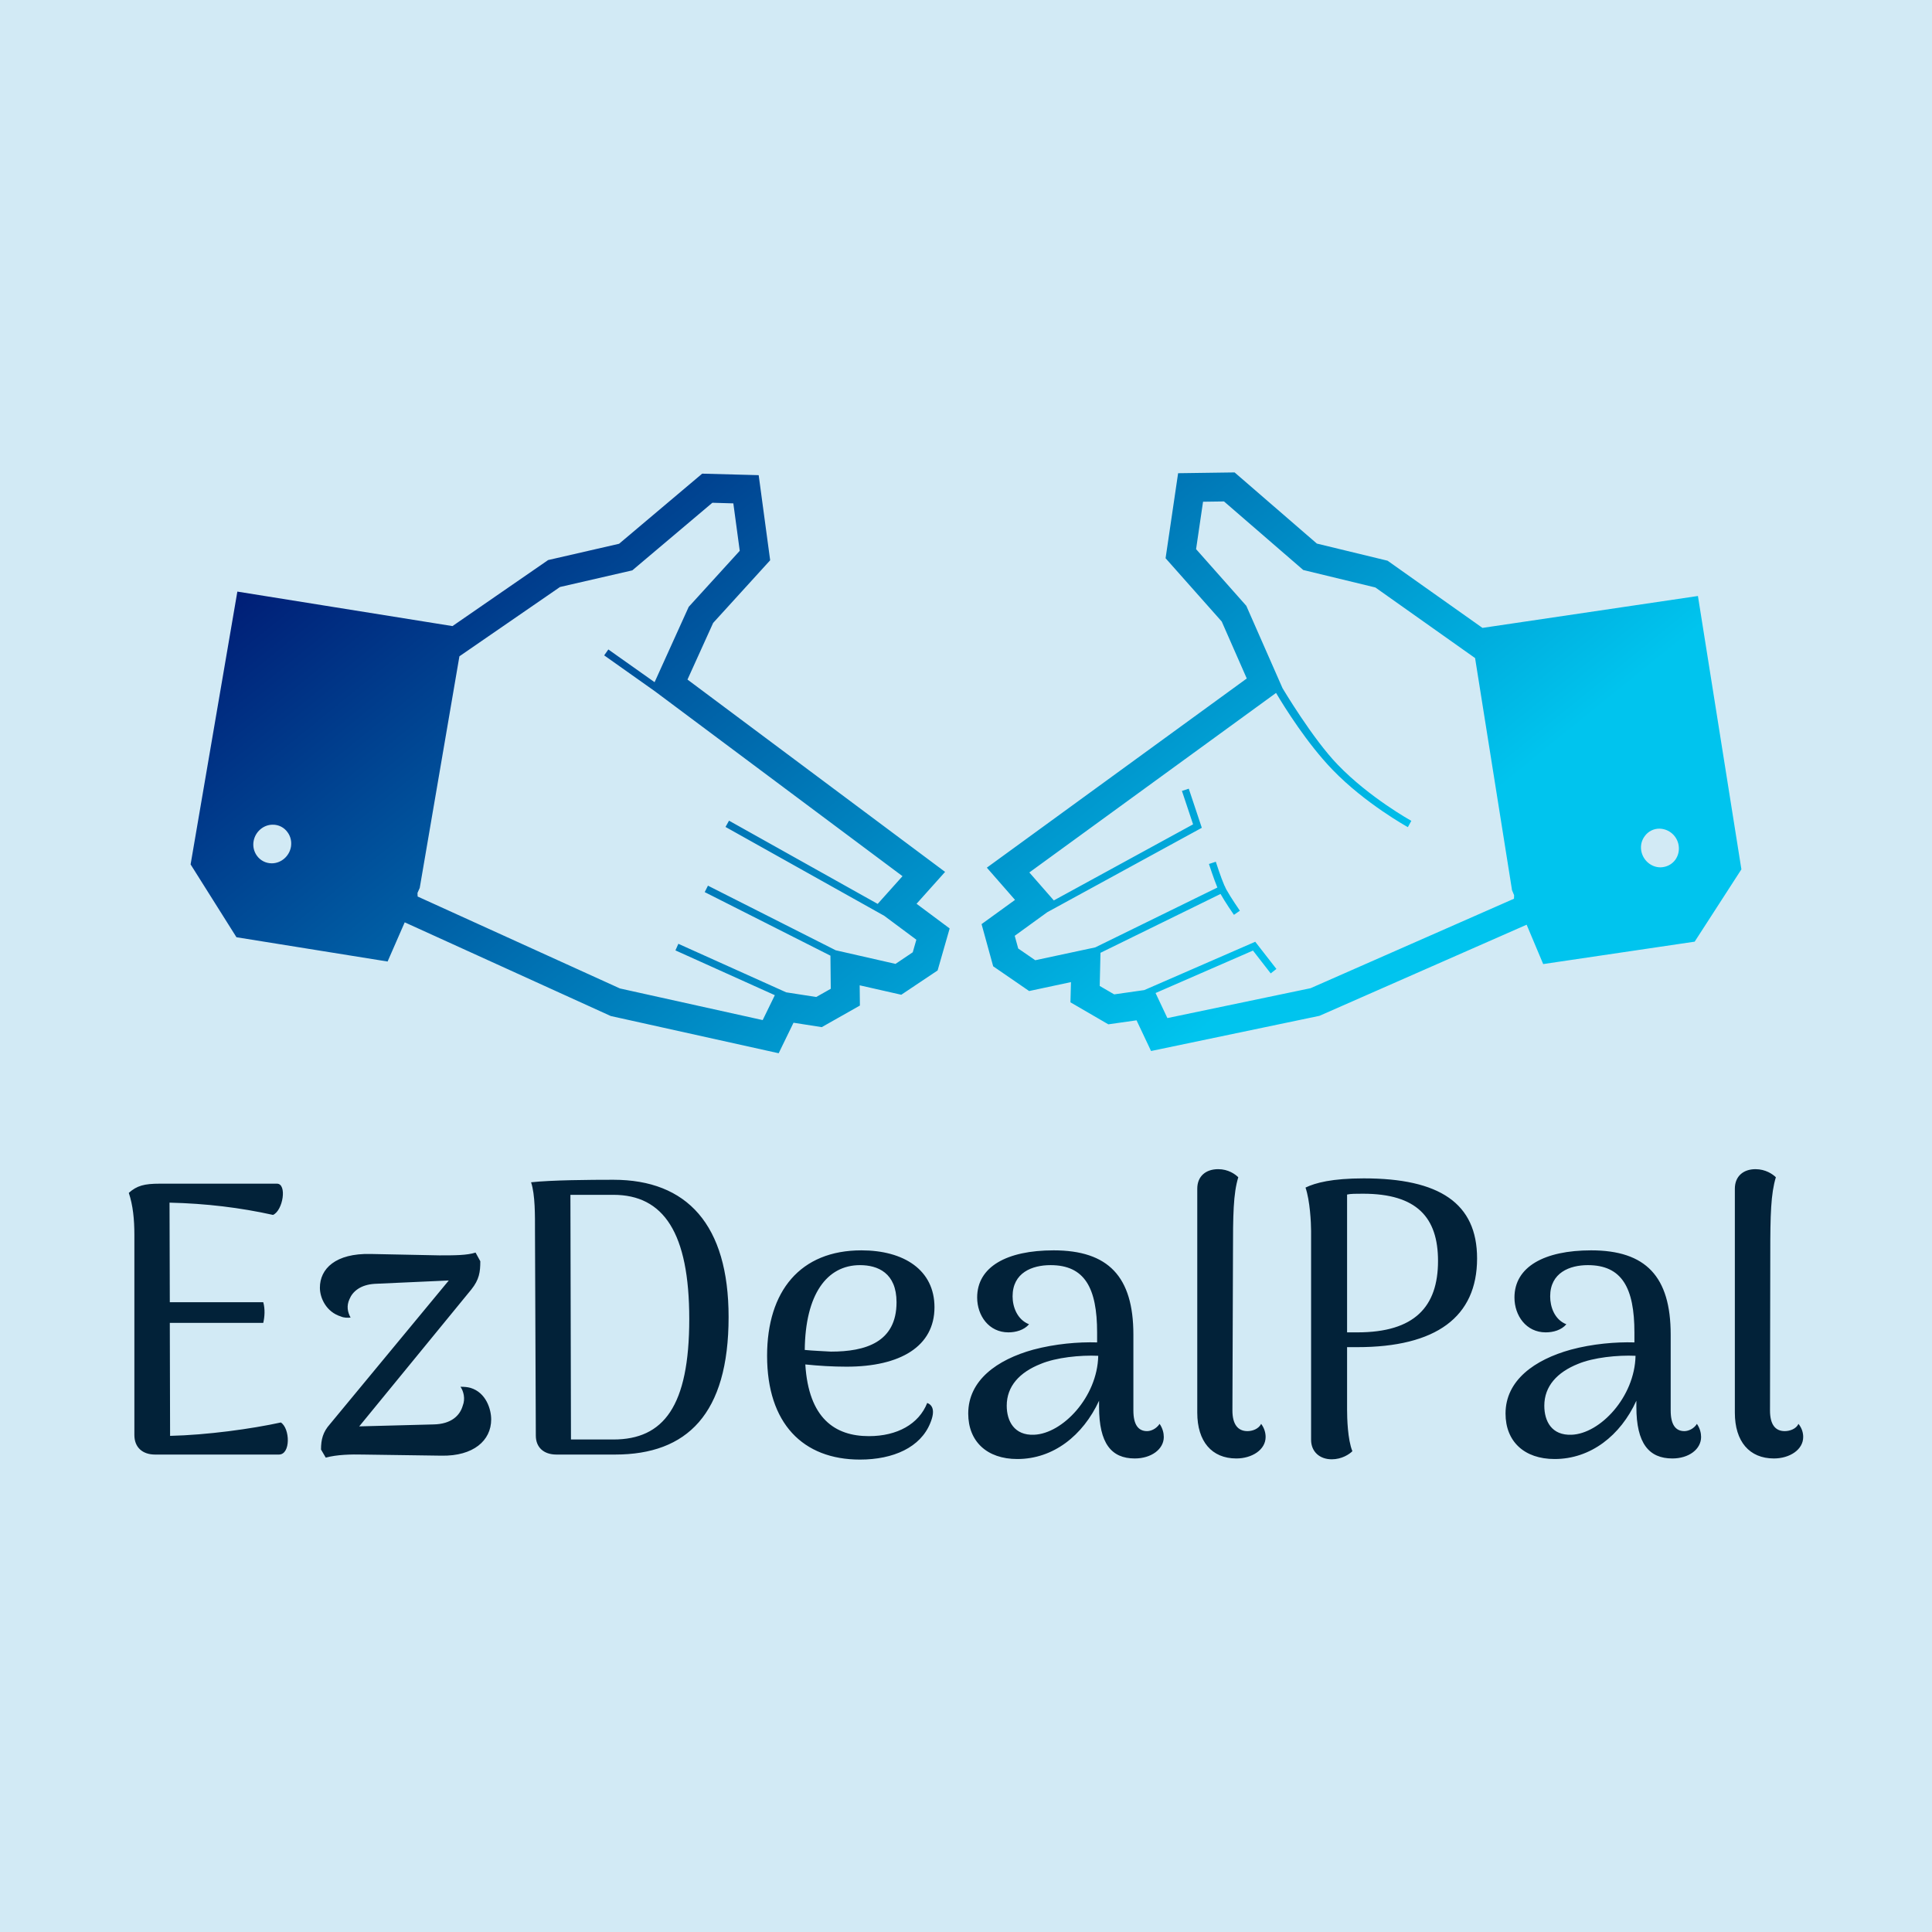
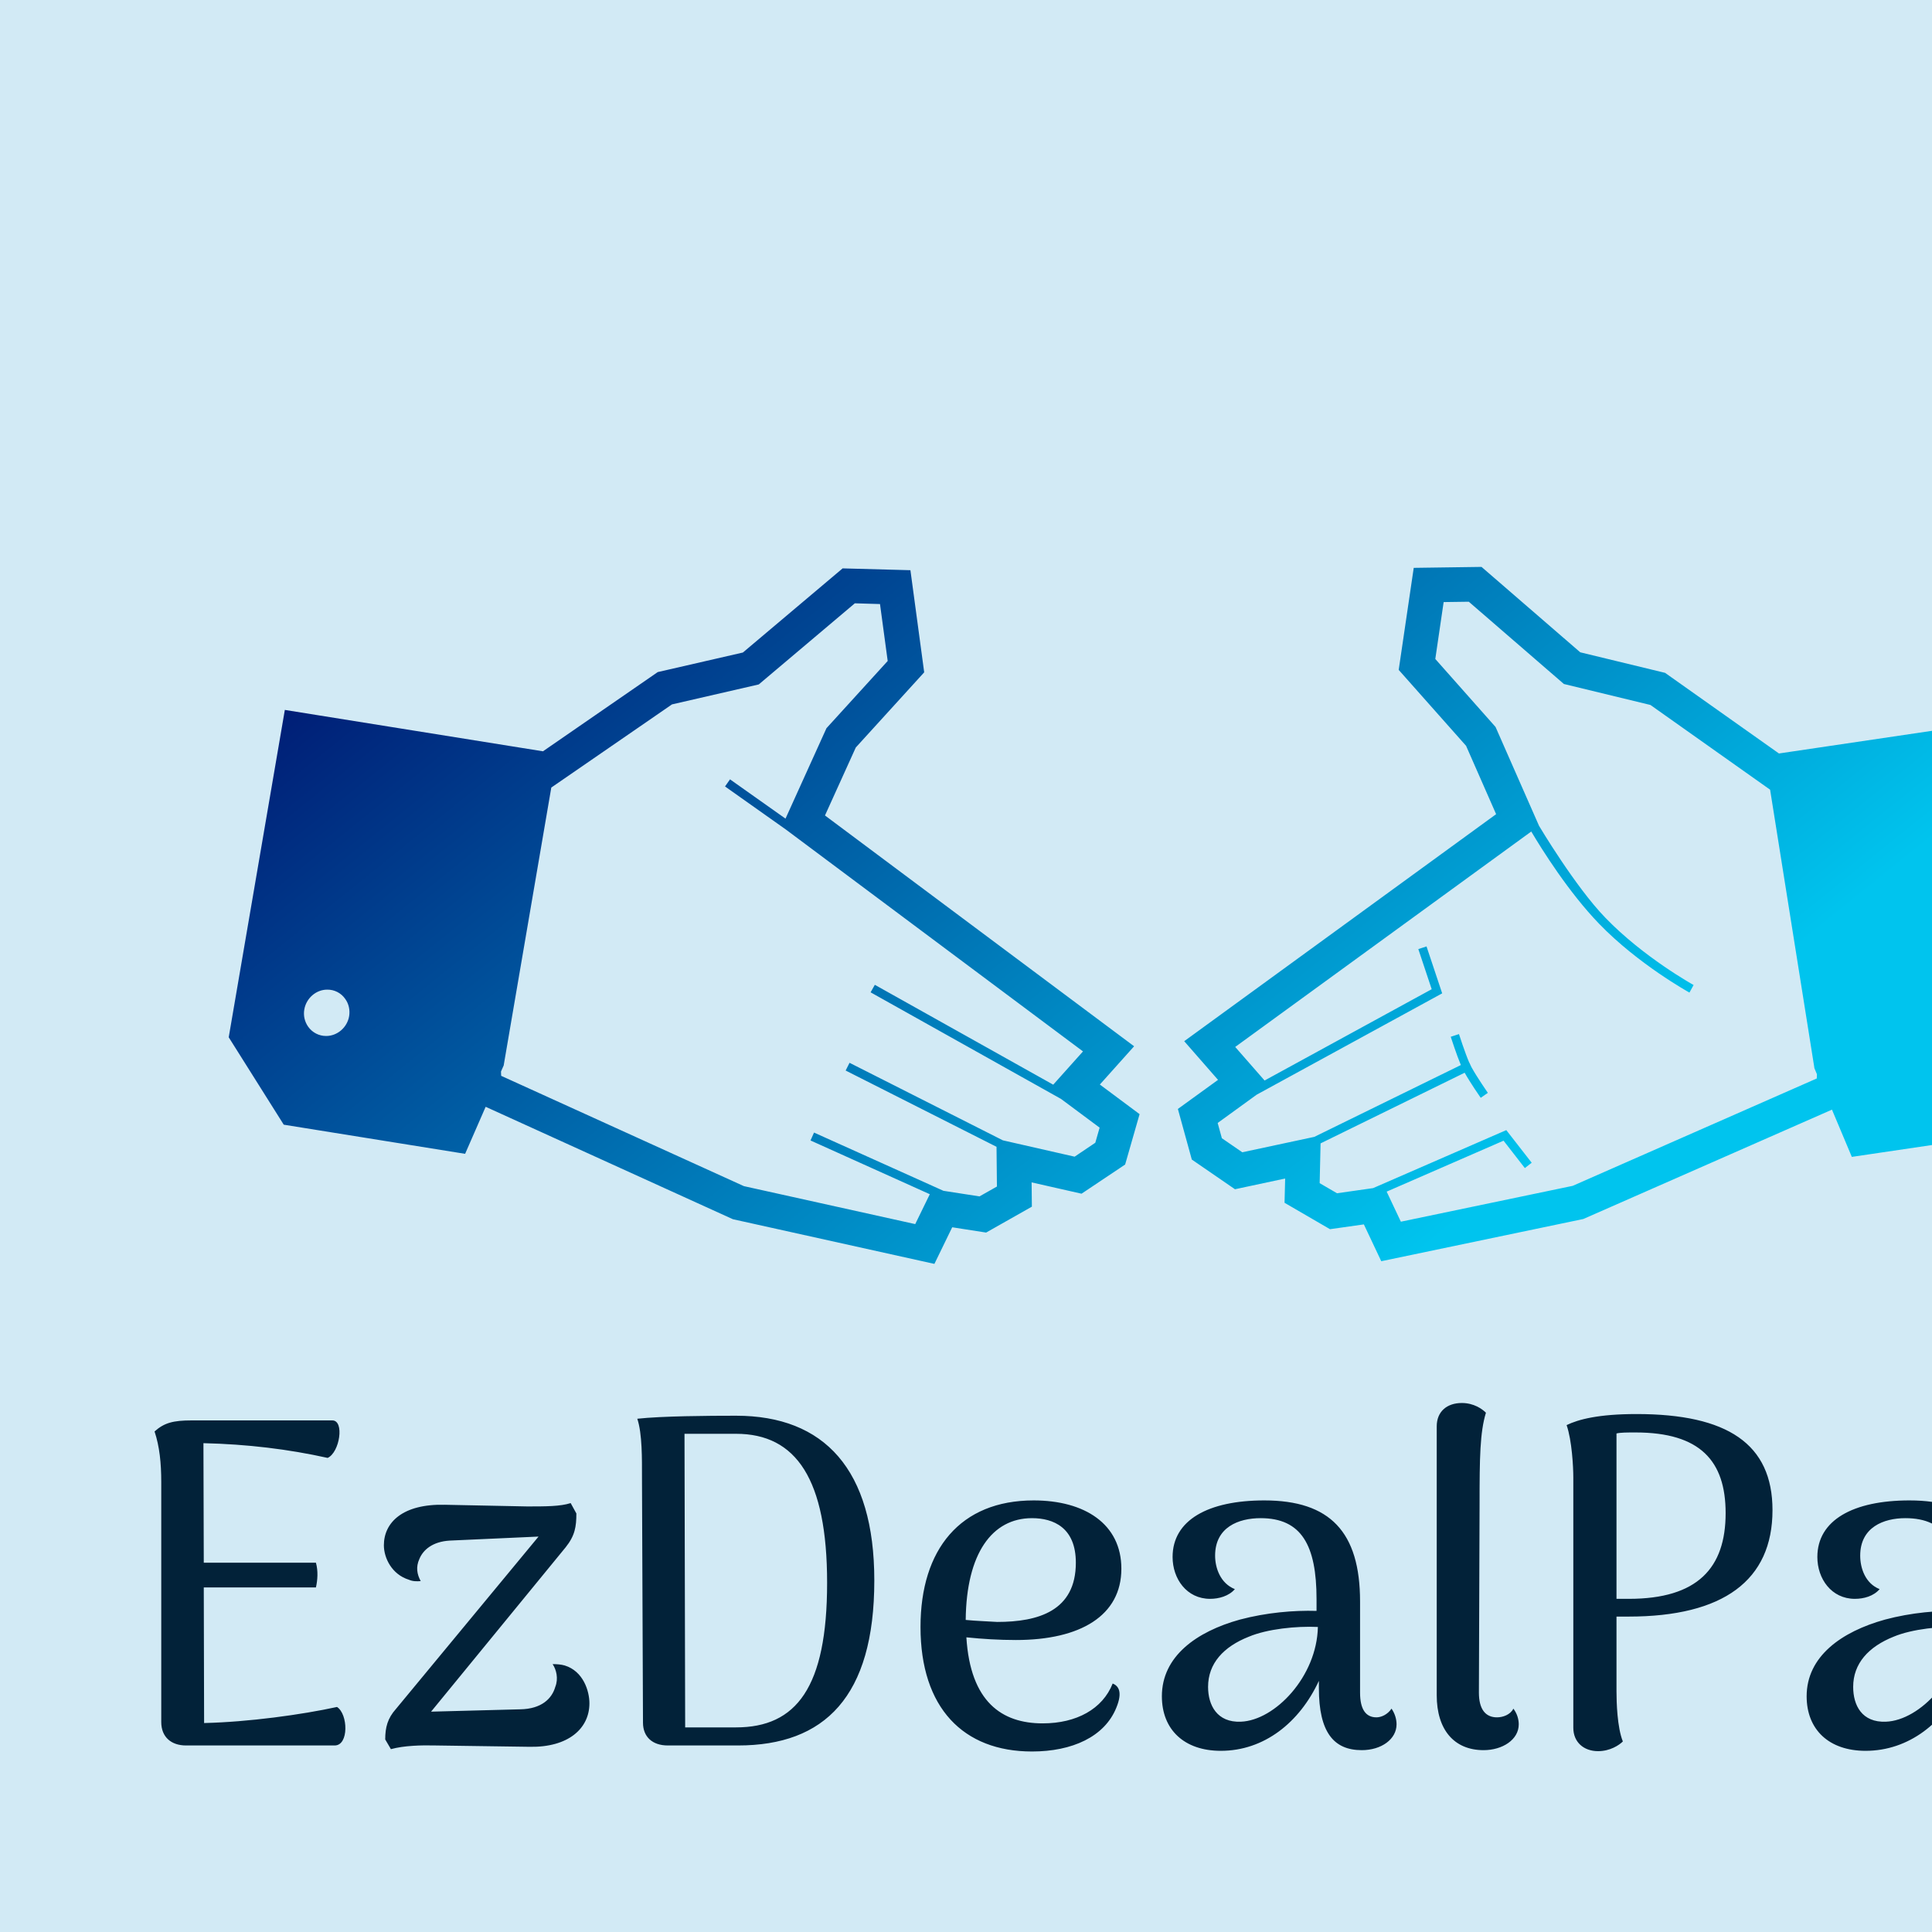
- <svg xmlns="http://www.w3.org/2000/svg" data-v-fde0c5aa="" viewBox="0 0 300 300" class="iconAbove">
+ <svg xmlns="http://www.w3.org/2000/svg" data-v-fde0c5aa="" viewBox="0 0 250 250" class="iconAbove">
  <defs data-v-fde0c5aa="" />
  <rect data-v-fde0c5aa="" fill="#D2EAF5" x="0" y="0" width="300px" height="300px" class="logo-background-square" />
  <defs data-v-fde0c5aa="" />
  <g data-v-fde0c5aa="" id="952c49b8-67e1-4891-aa50-0c034aea8ca7" fill="#022239" transform="matrix(4.331889,0,0,4.331889,15.14828,160.7977)">
    <path d="M6.57 13.87C5.52 14.10 3.92 14.32 2.60 14.35L2.59 10.30L5.94 10.30C5.99 10.08 6.01 9.81 5.94 9.56L2.59 9.56L2.58 5.99C3.89 6.02 5.12 6.17 6.29 6.43C6.65 6.27 6.80 5.31 6.43 5.31L2.23 5.31C1.68 5.31 1.41 5.38 1.12 5.64C1.27 6.09 1.32 6.59 1.32 7.15L1.32 14.32C1.32 14.77 1.62 15.02 2.06 15.02L6.50 15.02C6.93 15.02 6.90 14.08 6.57 13.87ZM13.37 12.63C13.26 12.60 13.15 12.59 13.01 12.59C13.12 12.75 13.19 13.02 13.09 13.27C12.99 13.62 12.68 13.93 12.04 13.94L9.38 14.01L13.40 9.10C13.68 8.75 13.72 8.48 13.72 8.09L13.55 7.78C13.24 7.88 12.80 7.88 12.25 7.88L9.79 7.83C8.53 7.80 7.97 8.36 7.97 9.04C7.97 9.41 8.20 9.91 8.72 10.07C8.83 10.12 8.96 10.12 9.07 10.11C8.96 9.91 8.92 9.69 9.03 9.45C9.14 9.18 9.42 8.93 9.94 8.90L12.59 8.78L8.33 13.93C8.08 14.21 8.01 14.48 8.01 14.84L8.18 15.13C8.58 15.02 9.10 15.01 9.51 15.02L12.33 15.06C13.47 15.08 14.11 14.52 14.11 13.76C14.11 13.40 13.93 12.80 13.37 12.63ZM16.45 15.02L18.55 15.02C21.13 15.02 22.62 13.57 22.62 10.09C22.62 6.78 21.13 5.17 18.49 5.17C17.65 5.17 16.28 5.18 15.54 5.26C15.69 5.71 15.68 6.47 15.68 7.01L15.71 14.34C15.71 14.76 15.99 15.02 16.45 15.02ZM16.97 14.48L16.95 5.71L18.49 5.71C20.29 5.71 21.21 7.07 21.21 10.16C21.21 13.29 20.29 14.48 18.49 14.48ZM29.74 13.17C29.44 13.93 28.66 14.36 27.65 14.36C26.43 14.36 25.49 13.72 25.37 11.79C25.86 11.84 26.35 11.87 26.85 11.87C28.78 11.87 30.00 11.14 30.00 9.74C30.00 8.40 28.90 7.70 27.38 7.70C25.19 7.70 24.00 9.16 24.00 11.48C24.00 13.90 25.28 15.20 27.33 15.20C28.53 15.20 29.50 14.76 29.85 13.89C30.04 13.43 29.92 13.24 29.74 13.17ZM27.33 8.23C27.97 8.23 28.64 8.51 28.64 9.56C28.64 11.00 27.52 11.33 26.29 11.33C25.97 11.31 25.65 11.30 25.35 11.27C25.37 9.28 26.14 8.23 27.33 8.23ZM38.07 13.92C37.95 14.10 37.76 14.18 37.62 14.18C37.30 14.18 37.13 13.94 37.13 13.44L37.13 10.72C37.13 8.64 36.23 7.70 34.27 7.70C32.59 7.70 31.53 8.29 31.53 9.39C31.53 10.04 31.95 10.64 32.65 10.64C32.91 10.64 33.21 10.56 33.39 10.35C32.96 10.18 32.80 9.72 32.80 9.35C32.80 8.50 33.50 8.23 34.16 8.23C35.38 8.23 35.83 9.04 35.83 10.65L35.83 11.00C35.15 10.98 34.33 11.05 33.54 11.26C32.24 11.62 31.21 12.36 31.21 13.55C31.21 14.55 31.88 15.18 32.97 15.18C34.26 15.18 35.32 14.34 35.90 13.09L35.90 13.31C35.90 14.62 36.34 15.16 37.18 15.16C37.77 15.16 38.22 14.83 38.22 14.39C38.22 14.25 38.18 14.08 38.07 13.92ZM33.57 14.31C32.86 14.34 32.59 13.82 32.59 13.27C32.59 12.57 33.05 12.07 33.81 11.77C34.36 11.54 35.22 11.45 35.87 11.48C35.84 12.96 34.59 14.27 33.57 14.31ZM40.82 15.16C41.38 15.16 41.87 14.85 41.87 14.39C41.87 14.25 41.83 14.08 41.71 13.92C41.62 14.10 41.40 14.18 41.22 14.18C40.87 14.18 40.68 13.93 40.68 13.44L40.70 7.81C40.70 6.43 40.71 5.67 40.89 5.08C40.78 4.97 40.53 4.79 40.17 4.79C39.73 4.79 39.42 5.04 39.42 5.49L39.42 13.52C39.42 14.55 39.94 15.16 40.82 15.16ZM45.39 5.12C44.25 5.12 43.65 5.28 43.30 5.45C43.46 5.91 43.50 6.71 43.50 7.01L43.50 14.49C43.50 14.92 43.81 15.19 44.24 15.19C44.60 15.19 44.87 15.01 44.98 14.90C44.81 14.48 44.79 13.72 44.79 13.40L44.79 11.17L45.15 11.17C47.98 11.17 49.45 10.09 49.45 7.99C49.45 6.01 48.10 5.12 45.39 5.12ZM45.16 10.64L44.79 10.64L44.79 5.70C44.91 5.67 45.11 5.67 45.36 5.67C47.29 5.67 48.05 6.52 48.05 8.08C48.05 9.72 47.21 10.64 45.16 10.64ZM57.33 13.92C57.22 14.10 57.02 14.18 56.88 14.18C56.56 14.18 56.39 13.94 56.39 13.44L56.39 10.72C56.39 8.64 55.50 7.70 53.54 7.70C51.86 7.70 50.79 8.29 50.79 9.39C50.79 10.04 51.21 10.64 51.91 10.64C52.18 10.64 52.47 10.56 52.65 10.35C52.22 10.18 52.07 9.72 52.07 9.35C52.07 8.50 52.77 8.23 53.42 8.23C54.64 8.23 55.09 9.04 55.09 10.65L55.09 11.00C54.42 10.98 53.59 11.05 52.81 11.26C51.51 11.62 50.47 12.36 50.47 13.55C50.47 14.55 51.14 15.18 52.23 15.18C53.52 15.18 54.59 14.34 55.16 13.09L55.16 13.31C55.16 14.62 55.61 15.16 56.45 15.16C57.04 15.16 57.48 14.83 57.48 14.39C57.48 14.25 57.44 14.08 57.33 13.92ZM52.84 14.31C52.12 14.34 51.86 13.82 51.86 13.27C51.86 12.57 52.32 12.07 53.07 11.77C53.62 11.54 54.49 11.45 55.13 11.48C55.10 12.96 53.86 14.27 52.84 14.31ZM60.09 15.16C60.65 15.16 61.14 14.85 61.14 14.39C61.14 14.25 61.10 14.08 60.97 13.92C60.89 14.10 60.66 14.18 60.48 14.18C60.13 14.18 59.95 13.93 59.95 13.44L59.96 7.81C59.96 6.43 59.98 5.67 60.16 5.08C60.05 4.97 59.79 4.79 59.43 4.79C59.00 4.79 58.69 5.04 58.69 5.49L58.69 13.52C58.69 14.55 59.21 15.16 60.09 15.16Z" />
  </g>
  <defs data-v-fde0c5aa="">
    <linearGradient data-v-fde0c5aa="" gradientTransform="rotate(25)" id="756ab9ee-1ccc-4d08-826a-c1162c2e72e7" x1="0%" y1="0%" x2="100%" y2="0%">
      <stop data-v-fde0c5aa="" offset="0%" stop-color="#000A68" stop-opacity="1" />
      <stop data-v-fde0c5aa="" offset="100%" stop-color="#00C4EE" stop-opacity="1" />
    </linearGradient>
  </defs>
  <g data-v-fde0c5aa="" id="b39a489b-9b74-4c0a-8275-86d1ec78b75c" stroke="none" fill="url(#756ab9ee-1ccc-4d08-826a-c1162c2e72e7)" transform="matrix(2.507156,0,0,2.507156,24.63968,-6.906555)">
    <path d="M46.938 58.73l1.768-1.975-15.955-11.912 1.59-3.508 3.531-3.88-.711-5.271-3.499-.094-5.148 4.343-4.394 1.009-5.924 4.089-13.323-2.136-2.896 16.896 2.84 4.511 9.361 1.504 1.06-2.427 12.76 5.802 10.401 2.306.919-1.89 1.75.273 2.362-1.337-.014-1.253 2.577.584 2.25-1.505.746-2.601-2.051-1.528zM8.192 55.203c-.101.583-.609 1.021-1.187 1.021a1.127 1.127 0 0 1-.923-.473 1.18 1.18 0 0 1-.203-.9c.101-.579.608-1.021 1.184-1.019a1.107 1.107 0 0 1 .924.475c.187.255.257.577.205.896zm38.511 6.531l-1.067.719-3.703-.843-7.914-4.002-.201.399 7.787 3.937.021 2.05-.9.509-1.858-.288h-.002l-6.68-3.006-.181.408 6.156 2.774-.752 1.542-8.842-1.959-12.529-5.694-.009-.221.139-.312 2.458-14.345 6.229-4.292 4.479-1.03 4.958-4.187 1.299.038.397 2.938-3.16 3.47-2.114 4.667-2.864-2.027-.258.366 3.139 2.222L46.068 57.02l-1.537 1.717-9.207-5.154-.218.388 9.839 5.508v.002l1.981 1.474-.223.779zM95.333 39.667l-13.345 1.976-5.877-4.161-4.38-1.061-5.094-4.407-3.499.049-.776 5.266 3.478 3.92 1.55 3.527-16.098 11.717 1.745 1.996-2.072 1.501.719 2.612 2.228 1.532 2.59-.553-.032 1.252 2.346 1.363 1.748-.248.898 1.901 10.429-2.179 12.833-5.644 1.025 2.438 9.382-1.388 2.894-4.479-2.692-16.93zM83.94 58.417l-12.599 5.542-8.867 1.85-.733-1.552 6.033-2.629 1.099 1.414.353-.276-1.311-1.684-6.874 2.994h-.003l-1.859.265-.896-.521.047-2.053 7.436-3.646c.281.501.8 1.256.829 1.294l.368-.255c-.007-.011-.566-.82-.829-1.298l-.004-.005a1.115 1.115 0 0 1-.065-.129c-.023-.037-.039-.08-.057-.127 0 0-.005 0-.005-.004-.218-.499-.526-1.458-.53-1.471l-.425.139c.014.041.299.925.522 1.459l-7.564 3.707-3.716.795-1.055-.726-.216-.787 2.003-1.452.002-.003 9.582-5.234-.808-2.423-.423.139.69 2.07-8.625 4.712-1.516-1.732 15.28-11.119c.549.929 1.935 3.139 3.499 4.759 2.023 2.096 4.641 3.54 4.665 3.554l.214-.39c-.025-.017-2.584-1.43-4.555-3.474-1.56-1.608-3.422-4.743-3.422-4.743l-2.244-5.102-3.11-3.509.431-2.937 1.298-.018 4.908 4.246 4.468 1.083 6.175 4.372 2.27 14.264.015.107.132.316-.008.218zm9.989-2.408c-.184.246-.45.405-.753.449a1 1 0 0 1-.168.015c-.582-.001-1.091-.448-1.187-1.037a1.167 1.167 0 0 1 .217-.895 1.108 1.108 0 0 1 .913-.464 1.226 1.226 0 0 1 1.187 1.037c.051.322-.024.637-.209.895z" />
    <path d="M66.129 57.857a1.115 1.115 0 0 1-.065-.129c-.023-.037-.039-.08-.057-.127l.122.256z" />
  </g>
</svg>
